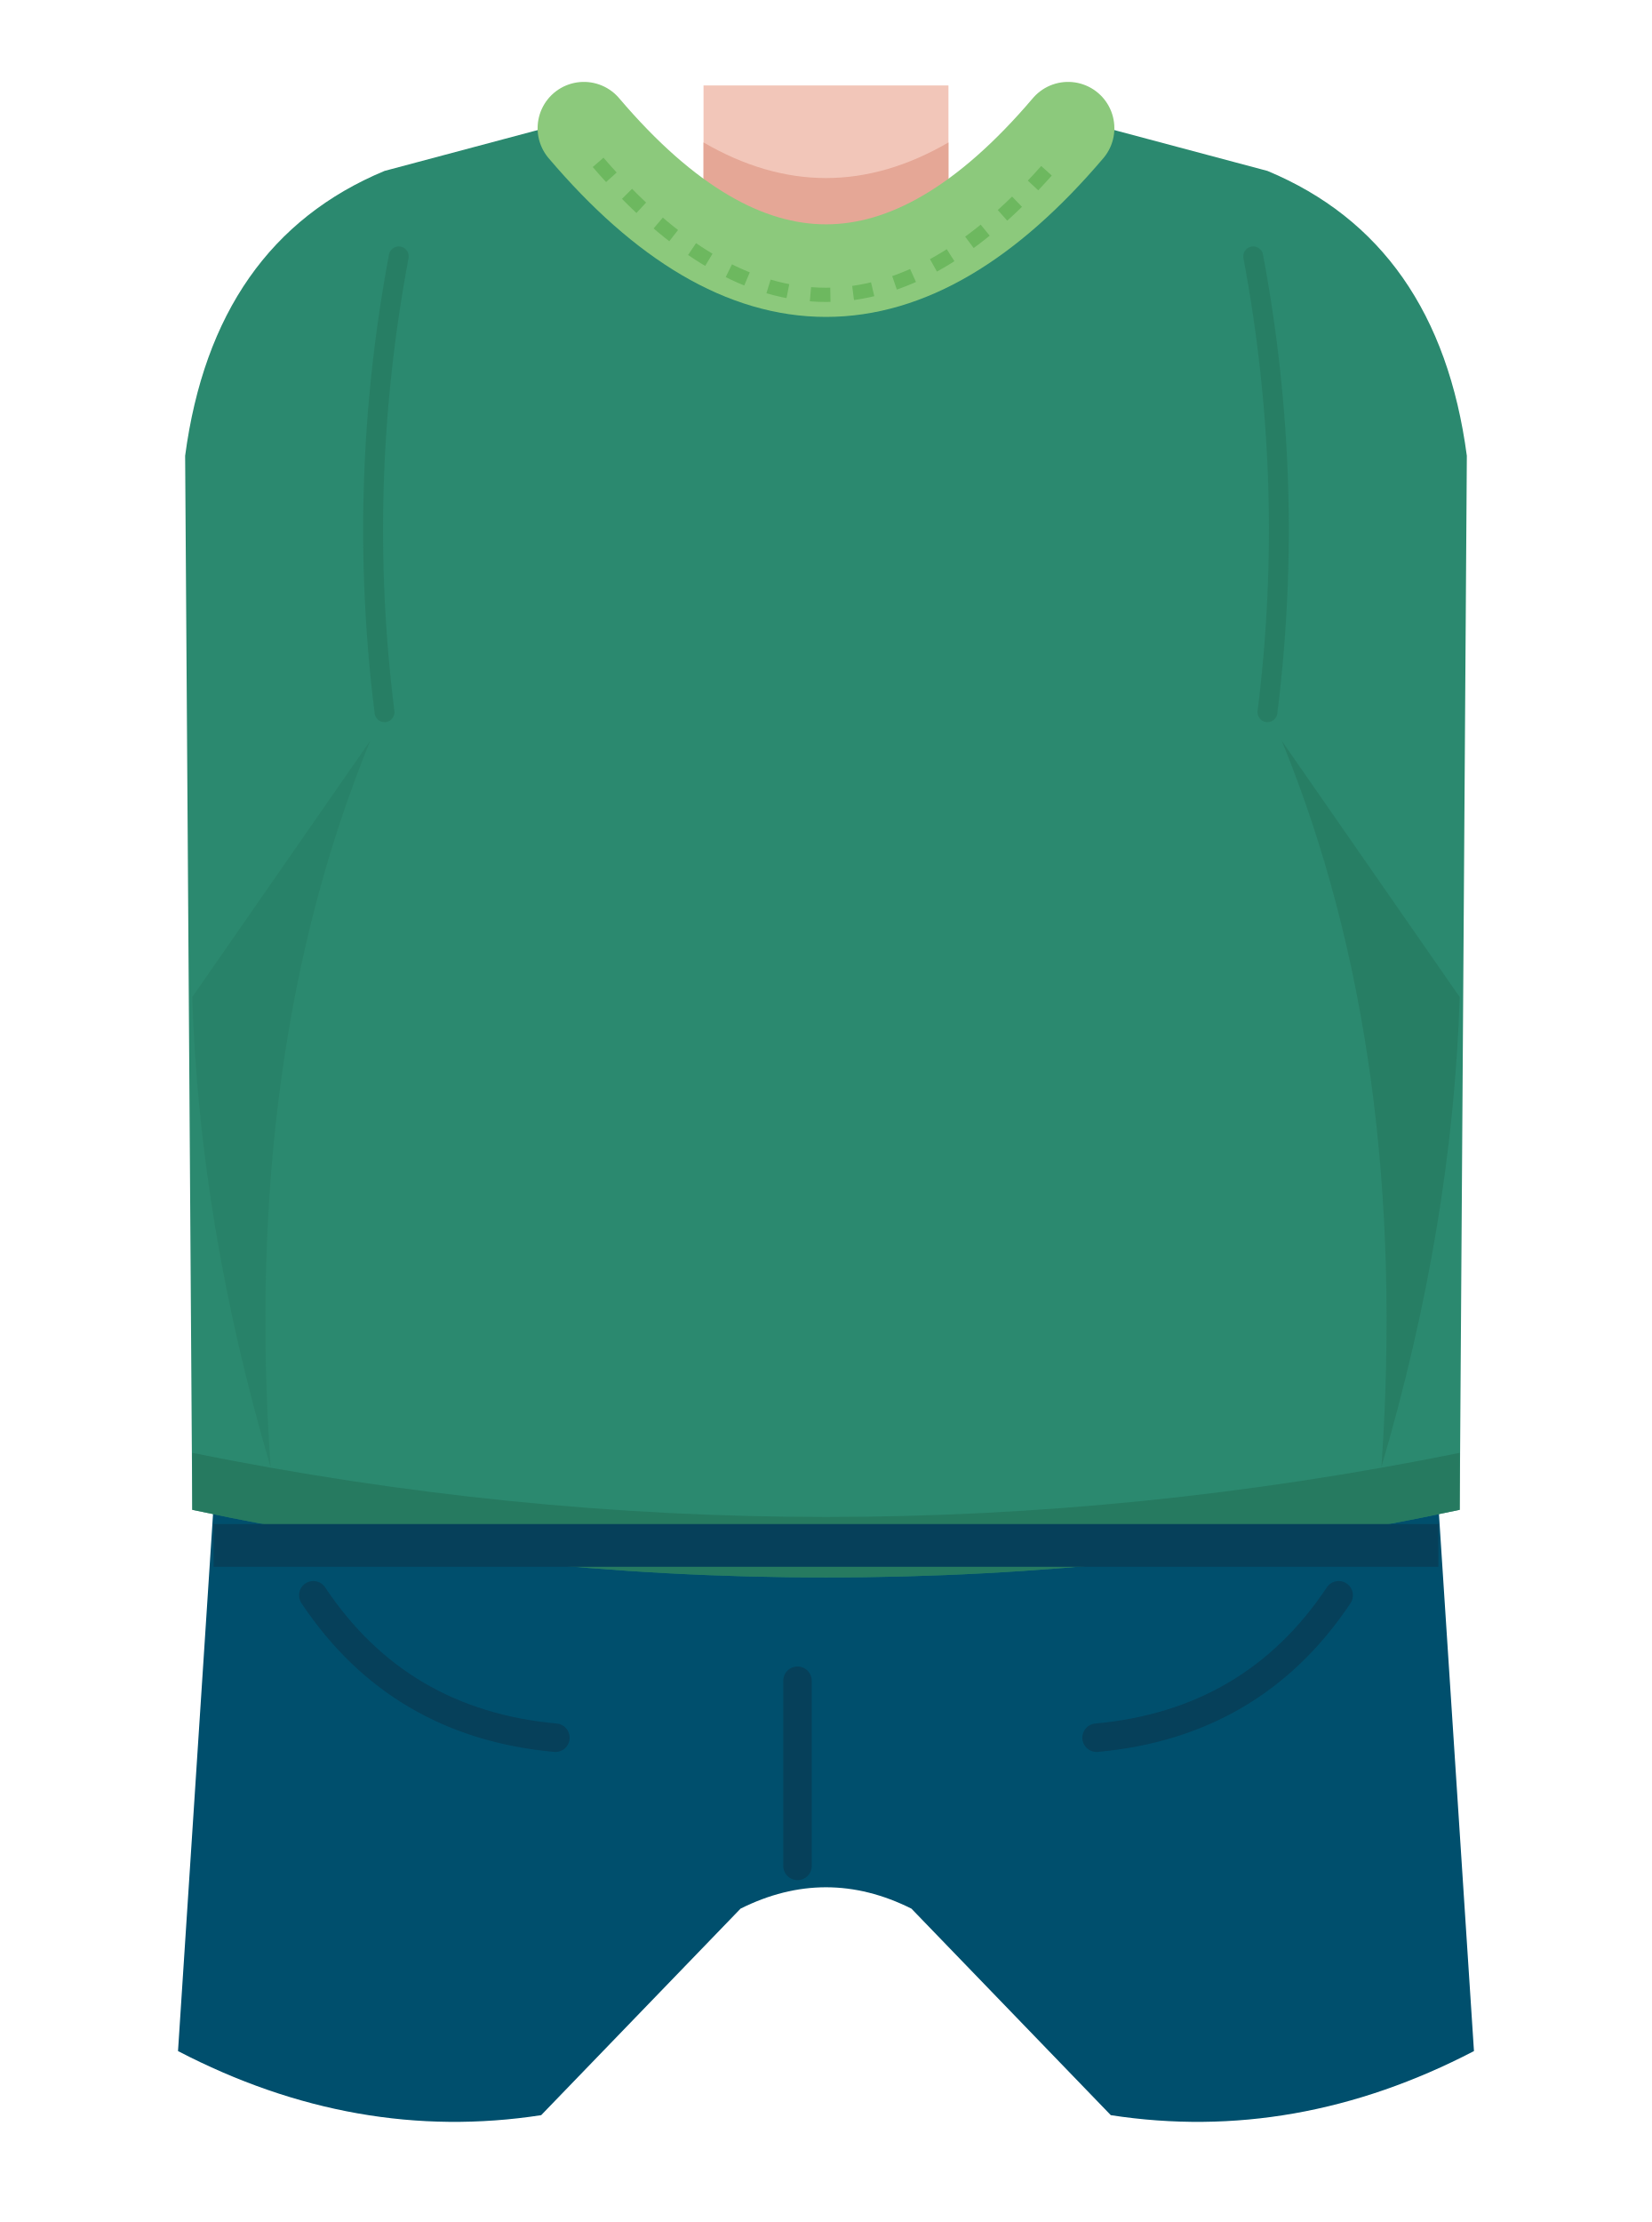
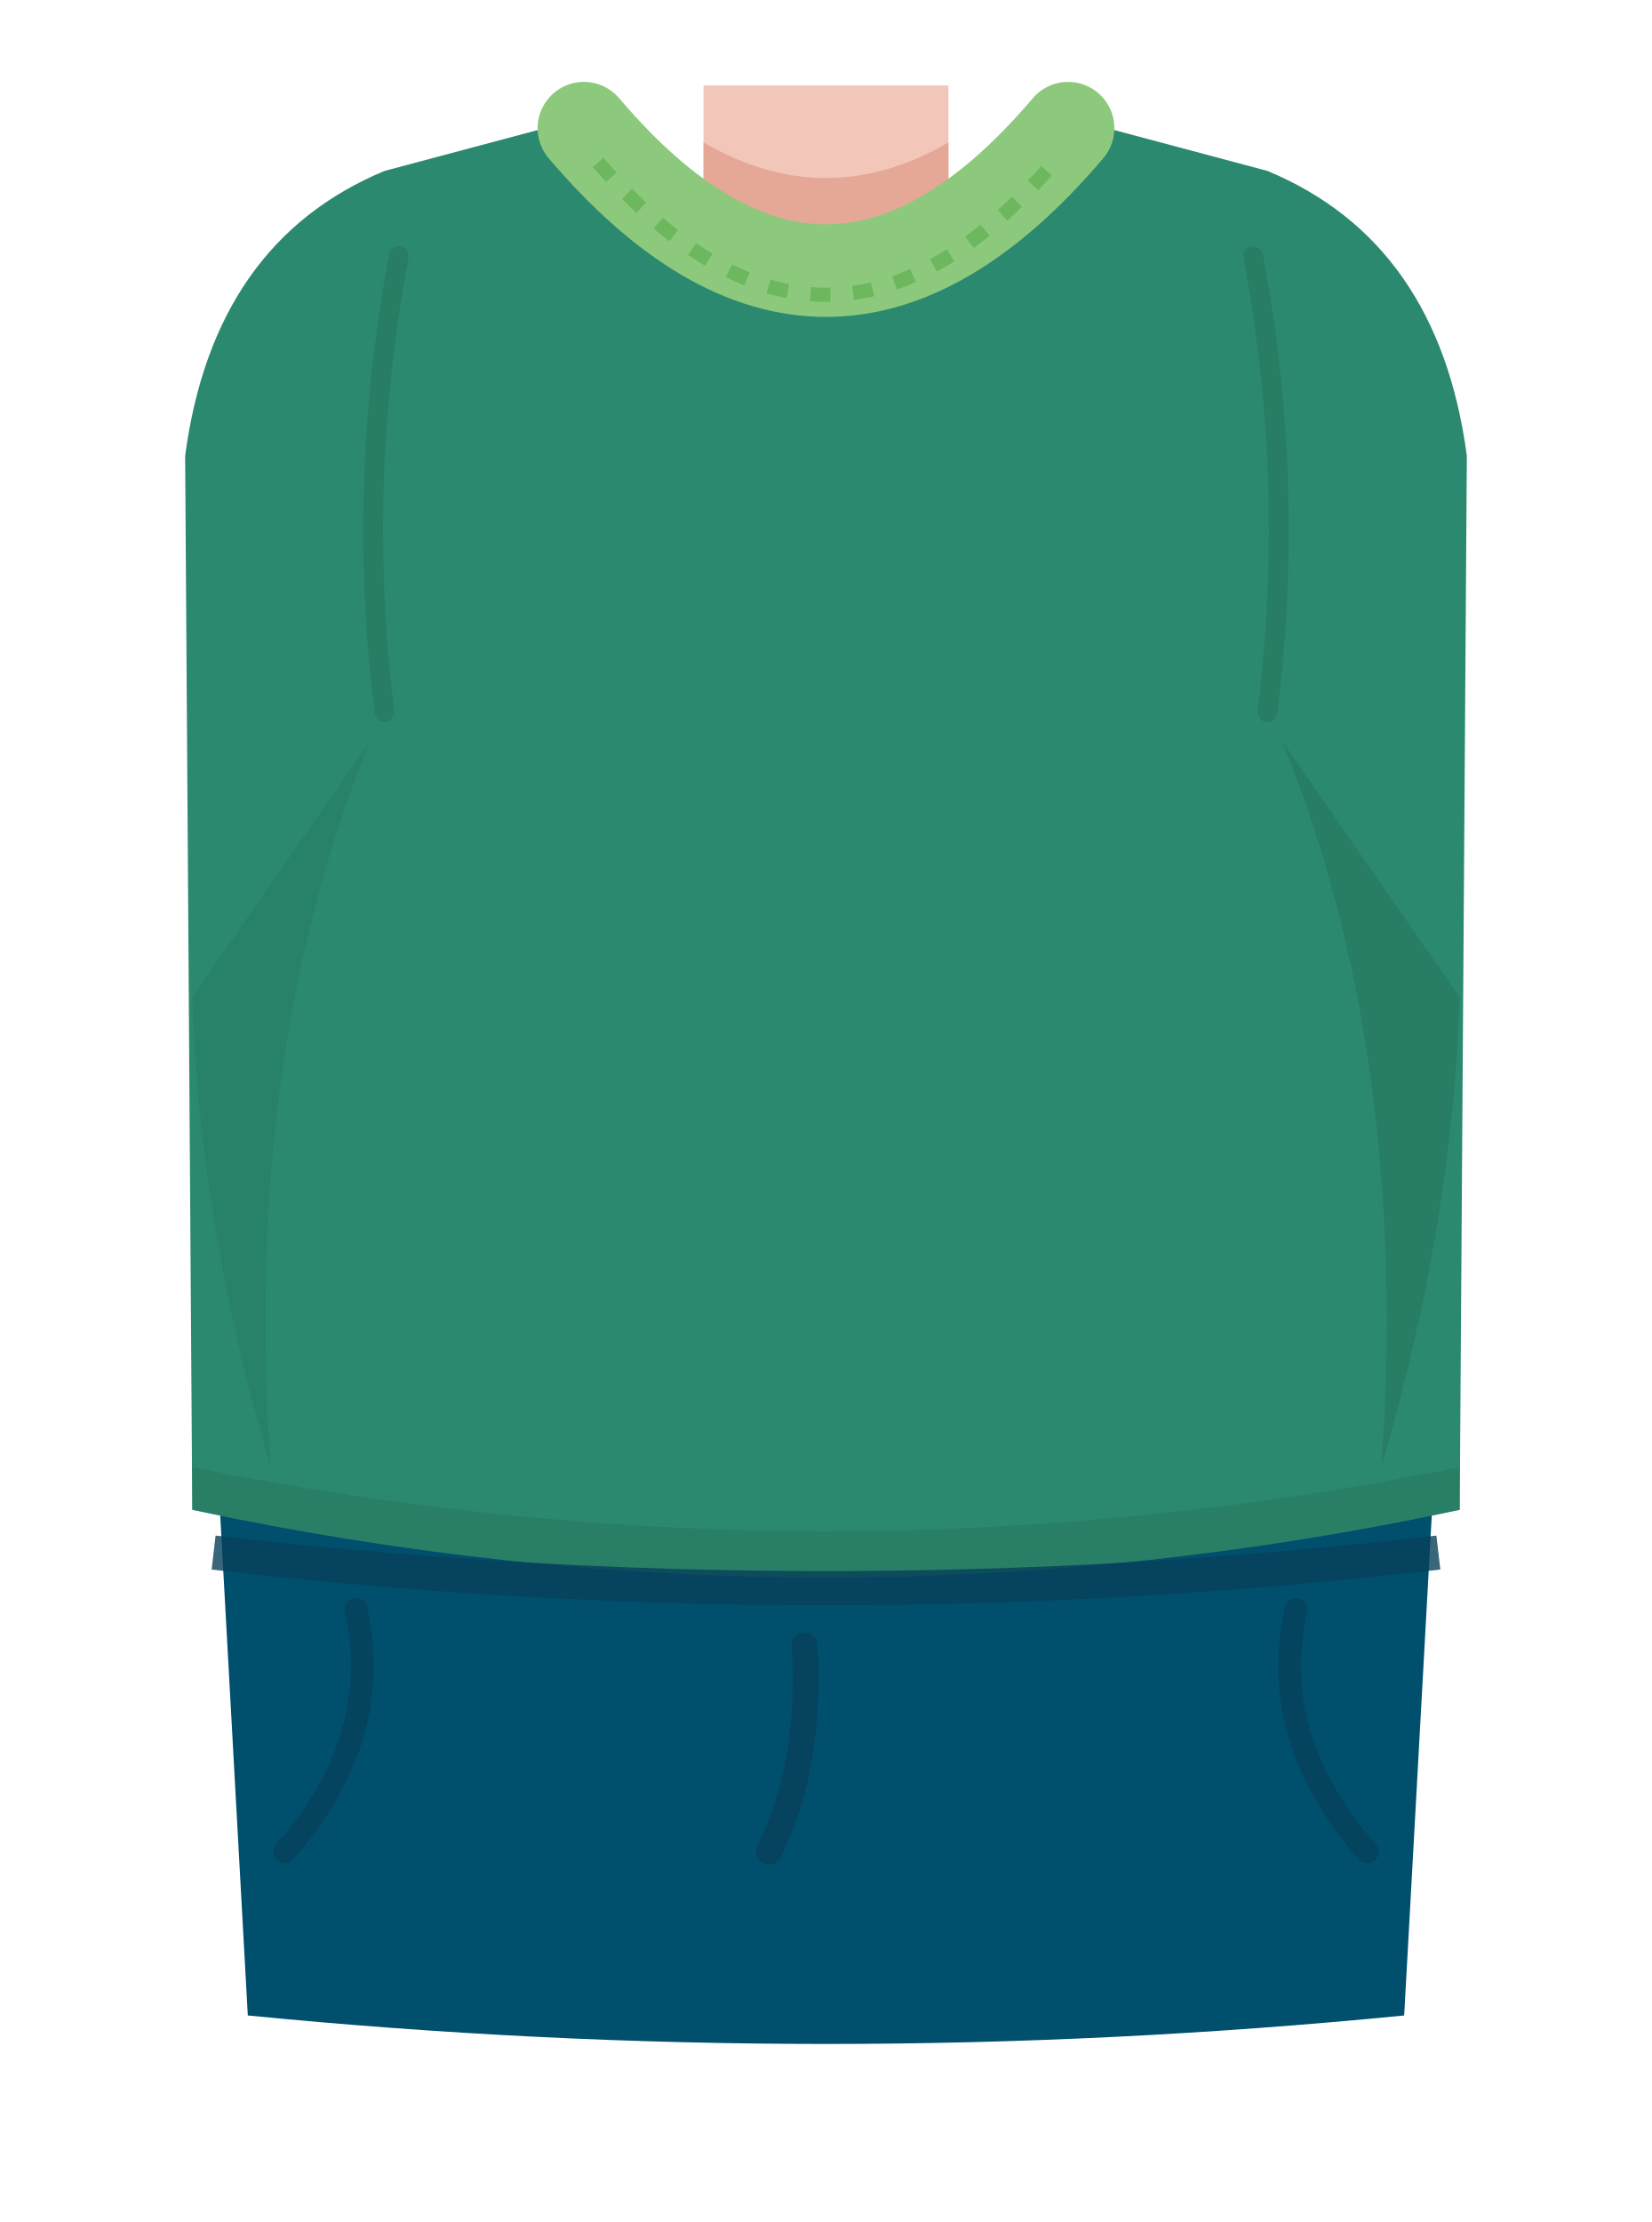
<svg xmlns="http://www.w3.org/2000/svg" viewBox="-58 -78 116 156" width="232" height="312">
  <g class="base">
    <path class="m-piel" fill="#f2c6b9" d="M-8.6,-72 L-8.6,-52 L8.6,-52 L8.6,-72 Z" />
-     <path class="m-short" fill="#004f6d" d="M-42.5,20 L42.5,20 L45.5,66 Q33,72.5 20,70.5 L6,56 Q0,53 -6,56 L-20,70.5 Q-33,72.5 -45.5,66 Z" />
+     <path class="m-short" fill="#004f6d" d="M-43,20 L43,20 L40.6,63.5 Q0,67.5 -40.6,63.5 Z" />
    <path class="m-camiseta" fill="#2b896f" d="M-16,-70 Q0,-50 16,-70 L31,-66 Q43,-61 45,-46 L44.5,28 Q0,37.5 -44.5,28 L-45,-46 Q-43,-61 -31,-66 Z" />
  </g>
  <g class="detalle">
    <path fill="#e5a796" d="M-8.6,-68 Q0,-63 8.6,-68 L8.6,-64 Q0,-60 -8.6,-64 Z" />
    <path fill="none" stroke="#8cc97c" stroke-width="6.5" stroke-linecap="round" d="M-17,-69 Q0,-49 17,-69" />
    <path fill="none" stroke="#6db85f" stroke-width="1" stroke-dasharray="1.4 1.6" d="M-16,-66.6 Q0,-48 16,-66.6" />
    <path fill="#24735a" opacity=".5" d="M32,-26 Q41,-4 39,25 Q44,8 44.5,-8 Z" />
    <path fill="#24735a" opacity=".32" d="M-32,-26 Q-41,-4 -39,25 Q-44,8 -44.5,-8 Z" />
    <path fill="none" stroke="#24735a" stroke-width="1.4" stroke-linecap="round" opacity=".5" d="M30,-60 Q33,-44 31,-28 M-30,-60 Q-33,-44 -31,-28" />
-     <path fill="#24735a" opacity=".7" d="M-44.5,24 Q0,33 44.5,24 L44.5,28 Q0,37.5 -44.5,28 Z" />
-     <path fill="none" stroke="#06405a" stroke-width="3" d="M-43,30.5 L43,30.5" />
-     <path fill="none" stroke="#06405a" stroke-width="2" stroke-linecap="round" d="M-2,40 L-2,53" />
-     <path fill="none" stroke="#06405a" stroke-width="2" stroke-linecap="round" d="M-36,34 Q-30,43 -19,44 M36,34 Q30,43 19,44" />
+     <path fill="#24735a" opacity=".45" d="M-44.5,25 Q0,34 44.5,25 L44.5,28 Q0,37.5 -44.5,28 Z" />
+     <path fill="none" stroke="#06405a" stroke-width="2.4" opacity=".8" d="M-43,31 Q0,36 43,31" />
+     <path fill="none" stroke="#06405a" stroke-width="1.8" stroke-linecap="round" opacity=".8" d="M-1.5,37.5 Q-1,46 -4,52" />
+     <path fill="none" stroke="#06405a" stroke-width="1.6" stroke-linecap="round" opacity=".75" d="M-33,35 Q-31,44 -38,52 M33,35 Q31,44 38,52" />
  </g>
-   <path class="silueta" d="M-16,-70 Q0,-50 16,-70 L31,-66 Q43,-61 45,-46 L44.5,28 L45.5,66 Q33,72.5 20,70.5 L6,56 Q0,53 -6,56 L-20,70.5 Q-33,72.5 -45.5,66 L-44.5,28 L-45,-46 Q-43,-61 -31,-66 Z" fill="none" />
+   <path class="silueta" d="M-16,-70 Q0,-50 16,-70 L31,-66 Q43,-61 45,-46 L44.5,28 L40.6,63.5 Q0,67.5 -40.6,63.5 L-44.5,28 L-45,-46 Q-43,-61 -31,-66 Z" fill="none" />
</svg>
